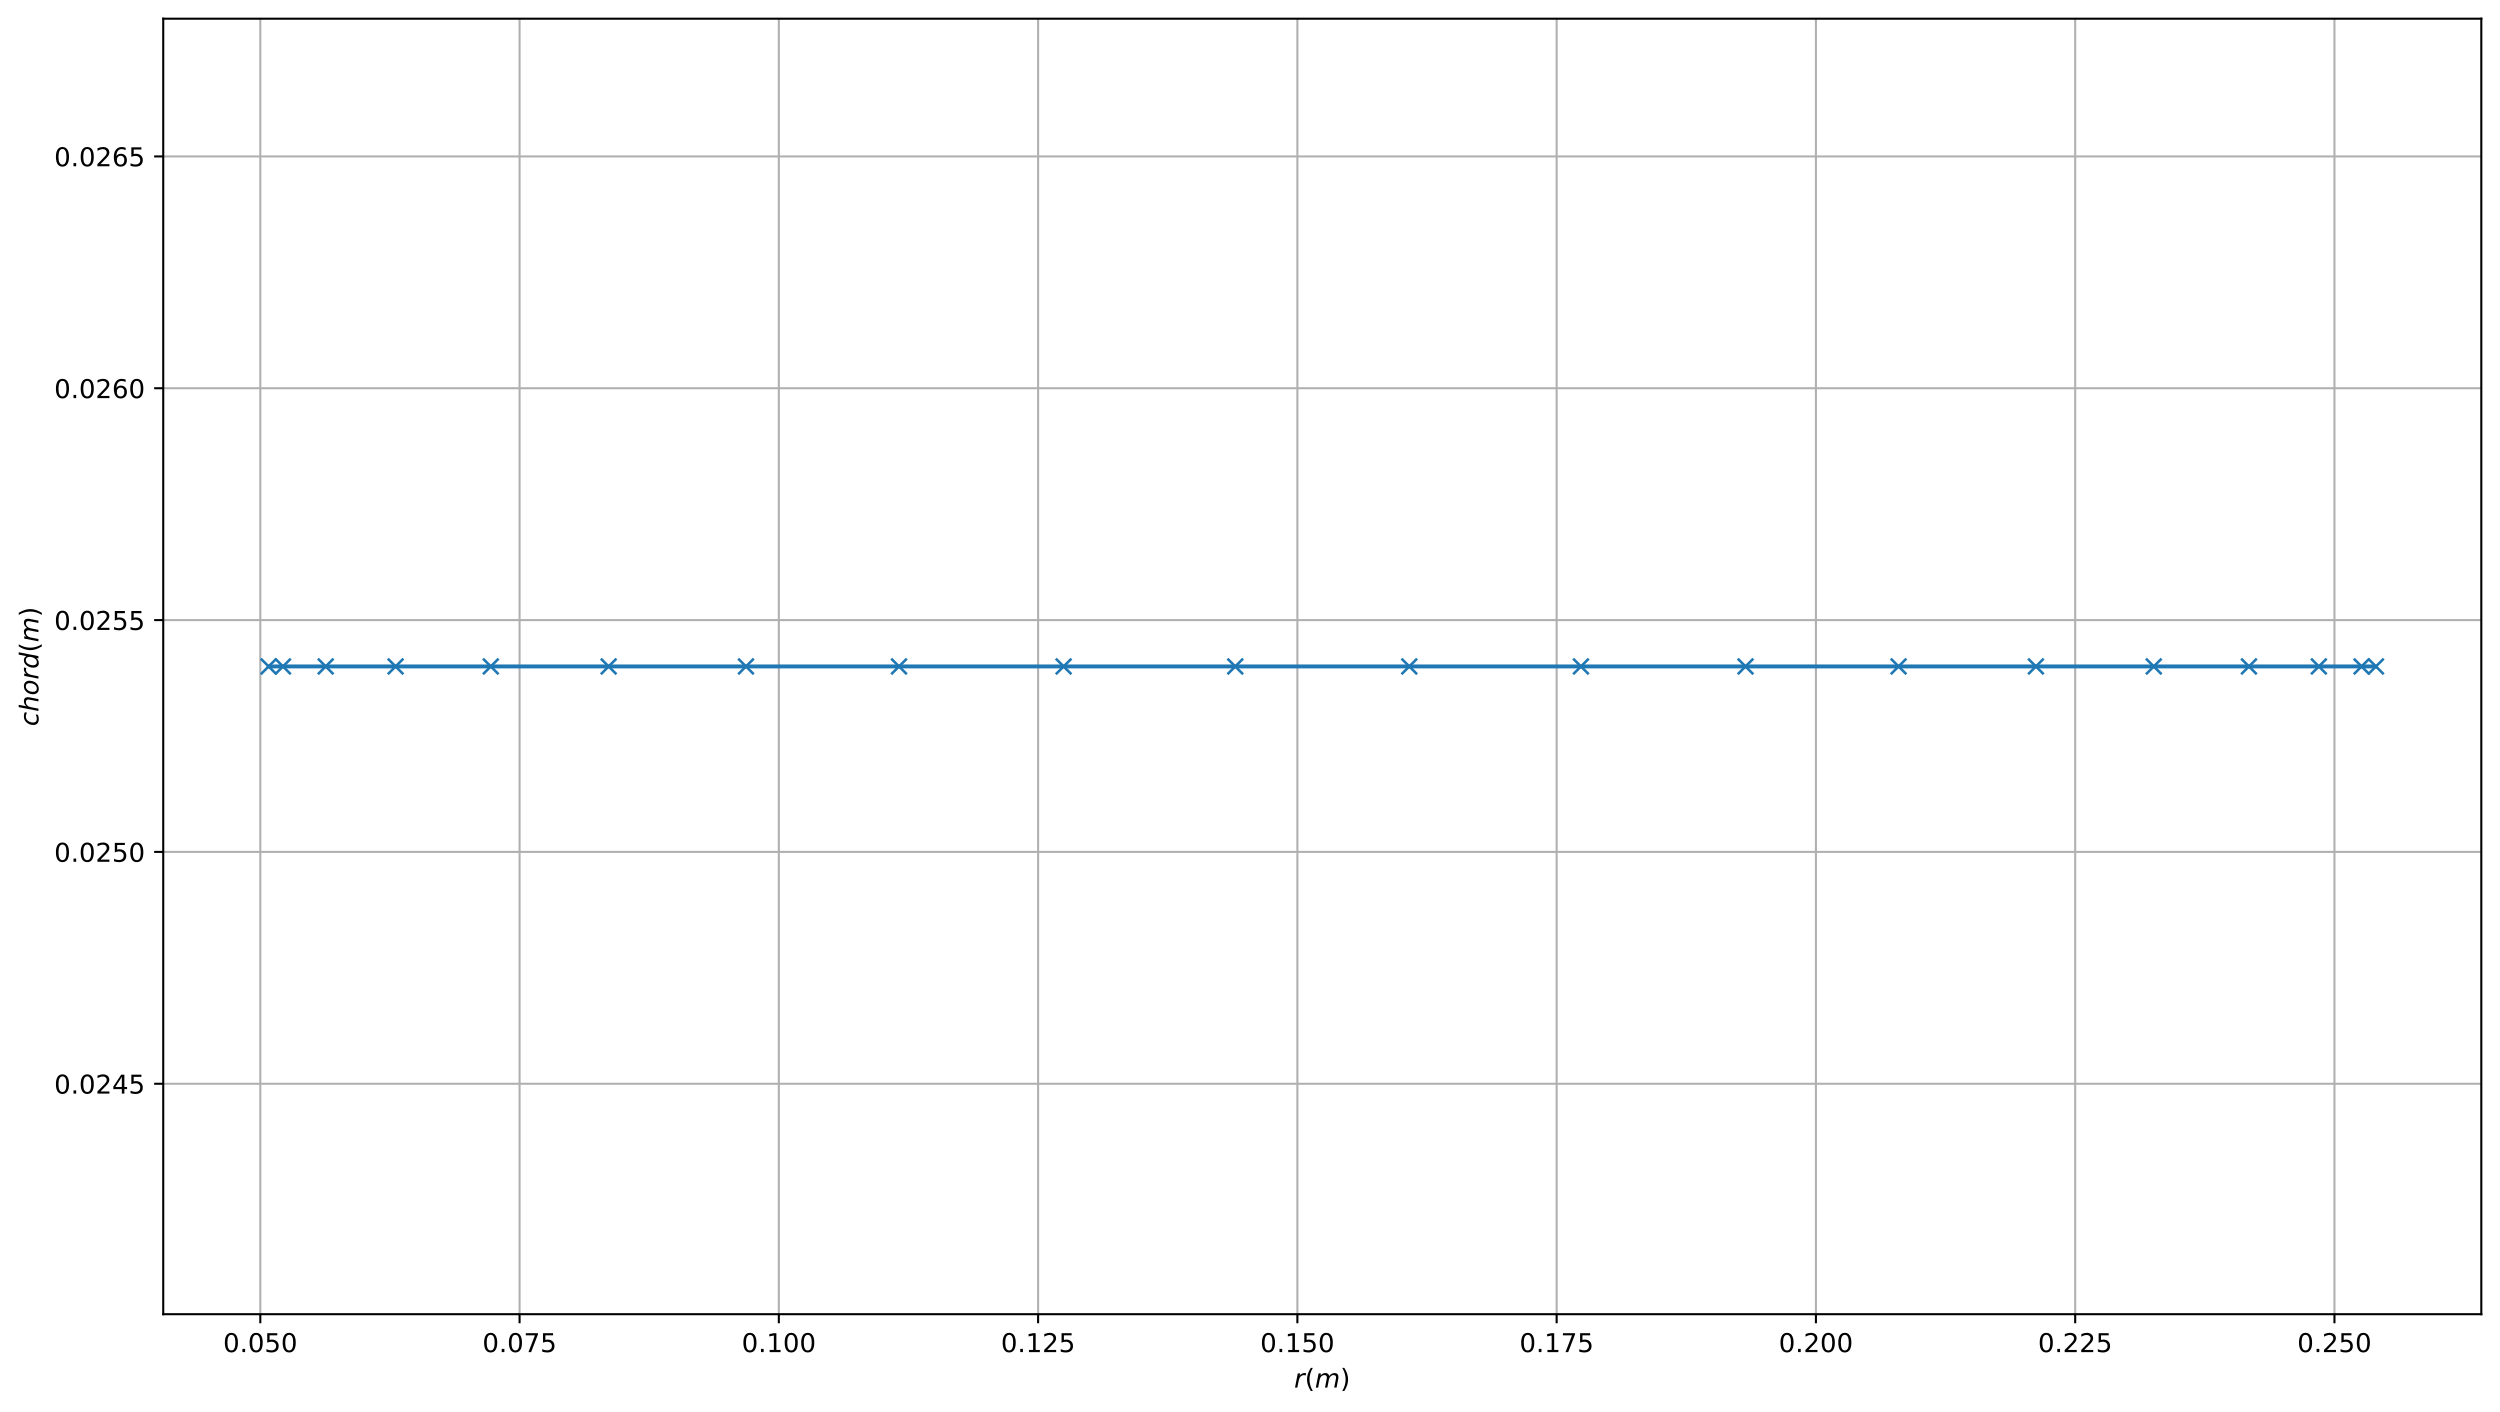
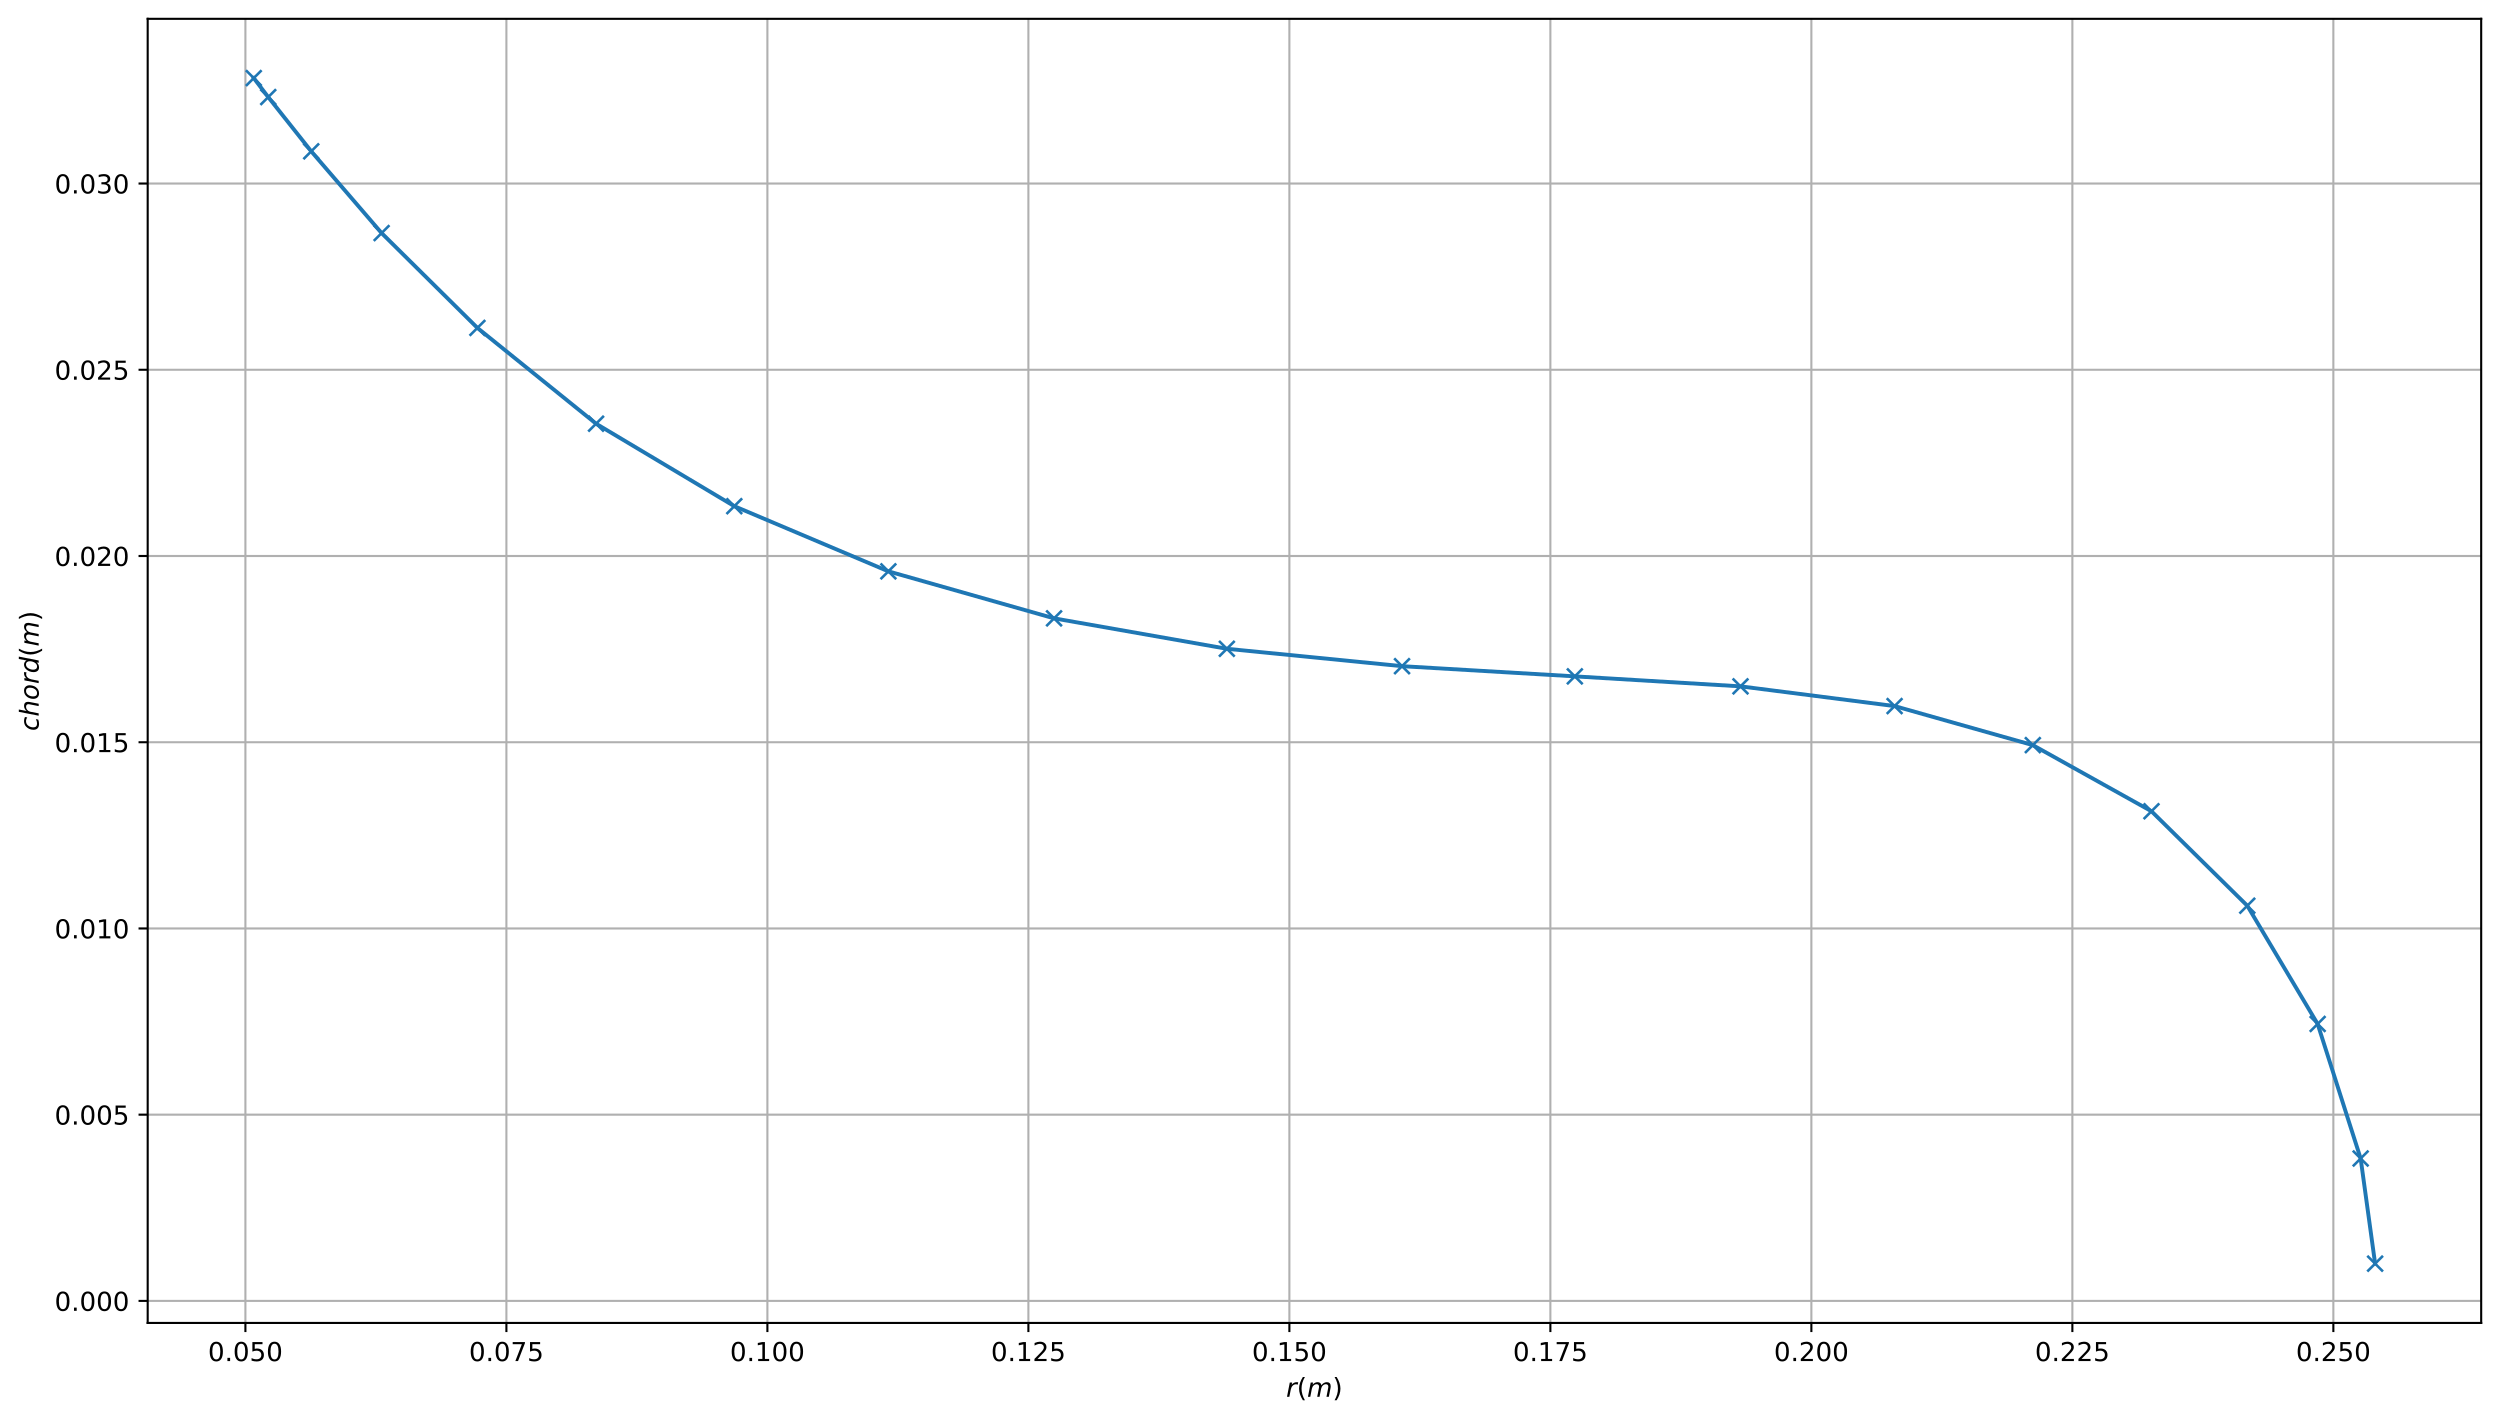
- <svg xmlns="http://www.w3.org/2000/svg" xmlns:xlink="http://www.w3.org/1999/xlink" width="962.869pt" height="543.716pt" viewBox="0 0 962.869 543.716" version="1.1">
+ <svg xmlns="http://www.w3.org/2000/svg" xmlns:xlink="http://www.w3.org/1999/xlink" width="956.506pt" height="543.716pt" viewBox="0 0 956.506 543.716" version="1.1">
  <defs>
    <style type="text/css">*{stroke-linejoin: round; stroke-linecap: butt}</style>
  </defs>
  <g id="figure_1">
    <g id="patch_1">
-       <path d="M 0 543.716  L 962.869 543.716  L 962.869 0  L 0 0  L 0 543.716  z " style="fill: none" />
+       <path d="M 0 543.716  L 956.506 543.716  L 956.506 0  L 0 0  L 0 543.716  z " style="fill: none" />
    </g>
    <g id="axes_1">
      <g id="patch_2">
-         <path d="M 62.869 506.16  L 955.669 506.16  L 955.669 7.2  L 62.869 7.2  L 62.869 506.16  z " style="fill: none" />
+         <path d="M 56.506 506.16  L 949.306 506.16  L 949.306 7.2  L 56.506 7.2  L 56.506 506.16  z " style="fill: none" />
      </g>
      <g id="matplotlib.axis_1">
        <g id="xtick_1">
          <g id="line2d_1">
-             <path d="M 100.255 506.16  L 100.255 7.2  " clip-path="url(#p0b63903e57)" style="fill: none; stroke: #b0b0b0; stroke-width: 0.8; stroke-linecap: square" />
+             <path d="M 93.893 506.16  L 93.893 7.2  " clip-path="url(#p9bdf654ee8)" style="fill: none; stroke: #b0b0b0; stroke-width: 0.8; stroke-linecap: square" />
          </g>
          <g id="line2d_2">
            <defs>
-               <path id="m03db53e9f0" d="M 0 0  L 0 3.5  " style="stroke: #000000; stroke-width: 0.8" />
+               <path id="mad973153fb" d="M 0 0  L 0 3.5  " style="stroke: #000000; stroke-width: 0.8" />
            </defs>
            <g>
-               <use xlink:href="#m03db53e9f0" x="100.255" y="506.16" style="stroke: #000000; stroke-width: 0.8" />
+               <use xlink:href="#mad973153fb" x="93.893" y="506.16" style="stroke: #000000; stroke-width: 0.8" />
            </g>
          </g>
          <g id="text_1">
-             <g transform="translate(85.94109 520.7584) scale(0.1 -0.1)">
+             <g transform="translate(79.57859 520.7584) scale(0.1 -0.1)">
              <defs>
                <path id="DejaVuSans-30" d="M 2034 4250  Q 1547 4250 1301 3770  Q 1056 3291 1056 2328  Q 1056 1369 1301 889  Q 1547 409 2034 409  Q 2525 409 2770 889  Q 3016 1369 3016 2328  Q 3016 3291 2770 3770  Q 2525 4250 2034 4250  z M 2034 4750  Q 2819 4750 3233 4129  Q 3647 3509 3647 2328  Q 3647 1150 3233 529  Q 2819 -91 2034 -91  Q 1250 -91 836 529  Q 422 1150 422 2328  Q 422 3509 836 4129  Q 1250 4750 2034 4750  z " transform="scale(0.015625)" />
                <path id="DejaVuSans-2e" d="M 684 794  L 1344 794  L 1344 0  L 684 0  L 684 794  z " transform="scale(0.015625)" />
                <path id="DejaVuSans-35" d="M 691 4666  L 3169 4666  L 3169 4134  L 1269 4134  L 1269 2991  Q 1406 3038 1543 3061  Q 1681 3084 1819 3084  Q 2600 3084 3056 2656  Q 3513 2228 3513 1497  Q 3513 744 3044 326  Q 2575 -91 1722 -91  Q 1428 -91 1123 -41  Q 819 9 494 109  L 494 744  Q 775 591 1075 516  Q 1375 441 1709 441  Q 2250 441 2565 725  Q 2881 1009 2881 1497  Q 2881 1984 2565 2268  Q 2250 2553 1709 2553  Q 1456 2553 1204 2497  Q 953 2441 691 2322  L 691 4666  z " transform="scale(0.015625)" />
              </defs>
              <use xlink:href="#DejaVuSans-30" />
              <use xlink:href="#DejaVuSans-2e" transform="translate(63.62305 0)" />
              <use xlink:href="#DejaVuSans-30" transform="translate(95.41016 0)" />
              <use xlink:href="#DejaVuSans-35" transform="translate(159.0332 0)" />
              <use xlink:href="#DejaVuSans-30" transform="translate(222.6562 0)" />
            </g>
          </g>
        </g>
        <g id="xtick_2">
          <g id="line2d_3">
-             <path d="M 200.112 506.16  L 200.112 7.2  " clip-path="url(#p0b63903e57)" style="fill: none; stroke: #b0b0b0; stroke-width: 0.8; stroke-linecap: square" />
+             <path d="M 193.749 506.16  L 193.749 7.2  " clip-path="url(#p9bdf654ee8)" style="fill: none; stroke: #b0b0b0; stroke-width: 0.8; stroke-linecap: square" />
          </g>
          <g id="line2d_4">
            <g>
-               <use xlink:href="#m03db53e9f0" x="200.112" y="506.16" style="stroke: #000000; stroke-width: 0.8" />
+               <use xlink:href="#mad973153fb" x="193.749" y="506.16" style="stroke: #000000; stroke-width: 0.8" />
            </g>
          </g>
          <g id="text_2">
-             <g transform="translate(185.7979 520.7584) scale(0.1 -0.1)">
+             <g transform="translate(179.4354 520.7584) scale(0.1 -0.1)">
              <defs>
                <path id="DejaVuSans-37" d="M 525 4666  L 3525 4666  L 3525 4397  L 1831 0  L 1172 0  L 2766 4134  L 525 4134  L 525 4666  z " transform="scale(0.015625)" />
              </defs>
              <use xlink:href="#DejaVuSans-30" />
              <use xlink:href="#DejaVuSans-2e" transform="translate(63.62305 0)" />
              <use xlink:href="#DejaVuSans-30" transform="translate(95.41016 0)" />
              <use xlink:href="#DejaVuSans-37" transform="translate(159.0332 0)" />
              <use xlink:href="#DejaVuSans-35" transform="translate(222.6562 0)" />
            </g>
          </g>
        </g>
        <g id="xtick_3">
          <g id="line2d_5">
-             <path d="M 299.969 506.16  L 299.969 7.2  " clip-path="url(#p0b63903e57)" style="fill: none; stroke: #b0b0b0; stroke-width: 0.8; stroke-linecap: square" />
+             <path d="M 293.606 506.16  L 293.606 7.2  " clip-path="url(#p9bdf654ee8)" style="fill: none; stroke: #b0b0b0; stroke-width: 0.8; stroke-linecap: square" />
          </g>
          <g id="line2d_6">
            <g>
-               <use xlink:href="#m03db53e9f0" x="299.969" y="506.16" style="stroke: #000000; stroke-width: 0.8" />
+               <use xlink:href="#mad973153fb" x="293.606" y="506.16" style="stroke: #000000; stroke-width: 0.8" />
            </g>
          </g>
          <g id="text_3">
-             <g transform="translate(285.6548 520.7584) scale(0.1 -0.1)">
+             <g transform="translate(279.2923 520.7584) scale(0.1 -0.1)">
              <defs>
                <path id="DejaVuSans-31" d="M 794 531  L 1825 531  L 1825 4091  L 703 3866  L 703 4441  L 1819 4666  L 2450 4666  L 2450 531  L 3481 531  L 3481 0  L 794 0  L 794 531  z " transform="scale(0.015625)" />
              </defs>
              <use xlink:href="#DejaVuSans-30" />
              <use xlink:href="#DejaVuSans-2e" transform="translate(63.62305 0)" />
              <use xlink:href="#DejaVuSans-31" transform="translate(95.41016 0)" />
              <use xlink:href="#DejaVuSans-30" transform="translate(159.0332 0)" />
              <use xlink:href="#DejaVuSans-30" transform="translate(222.6562 0)" />
            </g>
          </g>
        </g>
        <g id="xtick_4">
          <g id="line2d_7">
-             <path d="M 399.826 506.16  L 399.826 7.2  " clip-path="url(#p0b63903e57)" style="fill: none; stroke: #b0b0b0; stroke-width: 0.8; stroke-linecap: square" />
+             <path d="M 393.463 506.16  L 393.463 7.2  " clip-path="url(#p9bdf654ee8)" style="fill: none; stroke: #b0b0b0; stroke-width: 0.8; stroke-linecap: square" />
          </g>
          <g id="line2d_8">
            <g>
-               <use xlink:href="#m03db53e9f0" x="399.826" y="506.16" style="stroke: #000000; stroke-width: 0.8" />
+               <use xlink:href="#mad973153fb" x="393.463" y="506.16" style="stroke: #000000; stroke-width: 0.8" />
            </g>
          </g>
          <g id="text_4">
-             <g transform="translate(385.5116 520.7584) scale(0.1 -0.1)">
+             <g transform="translate(379.1491 520.7584) scale(0.1 -0.1)">
              <defs>
                <path id="DejaVuSans-32" d="M 1228 531  L 3431 531  L 3431 0  L 469 0  L 469 531  Q 828 903 1448 1529  Q 2069 2156 2228 2338  Q 2531 2678 2651 2914  Q 2772 3150 2772 3378  Q 2772 3750 2511 3984  Q 2250 4219 1831 4219  Q 1534 4219 1204 4116  Q 875 4013 500 3803  L 500 4441  Q 881 4594 1212 4672  Q 1544 4750 1819 4750  Q 2544 4750 2975 4387  Q 3406 4025 3406 3419  Q 3406 3131 3298 2873  Q 3191 2616 2906 2266  Q 2828 2175 2409 1742  Q 1991 1309 1228 531  z " transform="scale(0.015625)" />
              </defs>
              <use xlink:href="#DejaVuSans-30" />
              <use xlink:href="#DejaVuSans-2e" transform="translate(63.62305 0)" />
              <use xlink:href="#DejaVuSans-31" transform="translate(95.41016 0)" />
              <use xlink:href="#DejaVuSans-32" transform="translate(159.0332 0)" />
              <use xlink:href="#DejaVuSans-35" transform="translate(222.6562 0)" />
            </g>
          </g>
        </g>
        <g id="xtick_5">
          <g id="line2d_9">
-             <path d="M 499.682 506.16  L 499.682 7.2  " clip-path="url(#p0b63903e57)" style="fill: none; stroke: #b0b0b0; stroke-width: 0.8; stroke-linecap: square" />
+             <path d="M 493.32 506.16  L 493.32 7.2  " clip-path="url(#p9bdf654ee8)" style="fill: none; stroke: #b0b0b0; stroke-width: 0.8; stroke-linecap: square" />
          </g>
          <g id="line2d_10">
            <g>
-               <use xlink:href="#m03db53e9f0" x="499.682" y="506.16" style="stroke: #000000; stroke-width: 0.8" />
+               <use xlink:href="#mad973153fb" x="493.32" y="506.16" style="stroke: #000000; stroke-width: 0.8" />
            </g>
          </g>
          <g id="text_5">
-             <g transform="translate(485.3684 520.7584) scale(0.1 -0.1)">
+             <g transform="translate(479.0059 520.7584) scale(0.1 -0.1)">
              <use xlink:href="#DejaVuSans-30" />
              <use xlink:href="#DejaVuSans-2e" transform="translate(63.62305 0)" />
              <use xlink:href="#DejaVuSans-31" transform="translate(95.41016 0)" />
              <use xlink:href="#DejaVuSans-35" transform="translate(159.0332 0)" />
              <use xlink:href="#DejaVuSans-30" transform="translate(222.6562 0)" />
            </g>
          </g>
        </g>
        <g id="xtick_6">
          <g id="line2d_11">
-             <path d="M 599.539 506.16  L 599.539 7.2  " clip-path="url(#p0b63903e57)" style="fill: none; stroke: #b0b0b0; stroke-width: 0.8; stroke-linecap: square" />
+             <path d="M 593.177 506.16  L 593.177 7.2  " clip-path="url(#p9bdf654ee8)" style="fill: none; stroke: #b0b0b0; stroke-width: 0.8; stroke-linecap: square" />
          </g>
          <g id="line2d_12">
            <g>
-               <use xlink:href="#m03db53e9f0" x="599.539" y="506.16" style="stroke: #000000; stroke-width: 0.8" />
+               <use xlink:href="#mad973153fb" x="593.177" y="506.16" style="stroke: #000000; stroke-width: 0.8" />
            </g>
          </g>
          <g id="text_6">
-             <g transform="translate(585.2253 520.7584) scale(0.1 -0.1)">
+             <g transform="translate(578.8628 520.7584) scale(0.1 -0.1)">
              <use xlink:href="#DejaVuSans-30" />
              <use xlink:href="#DejaVuSans-2e" transform="translate(63.62305 0)" />
              <use xlink:href="#DejaVuSans-31" transform="translate(95.41016 0)" />
              <use xlink:href="#DejaVuSans-37" transform="translate(159.0332 0)" />
              <use xlink:href="#DejaVuSans-35" transform="translate(222.6562 0)" />
            </g>
          </g>
        </g>
        <g id="xtick_7">
          <g id="line2d_13">
-             <path d="M 699.396 506.16  L 699.396 7.2  " clip-path="url(#p0b63903e57)" style="fill: none; stroke: #b0b0b0; stroke-width: 0.8; stroke-linecap: square" />
+             <path d="M 693.034 506.16  L 693.034 7.2  " clip-path="url(#p9bdf654ee8)" style="fill: none; stroke: #b0b0b0; stroke-width: 0.8; stroke-linecap: square" />
          </g>
          <g id="line2d_14">
            <g>
-               <use xlink:href="#m03db53e9f0" x="699.396" y="506.16" style="stroke: #000000; stroke-width: 0.8" />
+               <use xlink:href="#mad973153fb" x="693.034" y="506.16" style="stroke: #000000; stroke-width: 0.8" />
            </g>
          </g>
          <g id="text_7">
-             <g transform="translate(685.0821 520.7584) scale(0.1 -0.1)">
+             <g transform="translate(678.7196 520.7584) scale(0.1 -0.1)">
              <use xlink:href="#DejaVuSans-30" />
              <use xlink:href="#DejaVuSans-2e" transform="translate(63.62305 0)" />
              <use xlink:href="#DejaVuSans-32" transform="translate(95.41016 0)" />
              <use xlink:href="#DejaVuSans-30" transform="translate(159.0332 0)" />
              <use xlink:href="#DejaVuSans-30" transform="translate(222.6562 0)" />
            </g>
          </g>
        </g>
        <g id="xtick_8">
          <g id="line2d_15">
-             <path d="M 799.253 506.16  L 799.253 7.2  " clip-path="url(#p0b63903e57)" style="fill: none; stroke: #b0b0b0; stroke-width: 0.8; stroke-linecap: square" />
+             <path d="M 792.891 506.16  L 792.891 7.2  " clip-path="url(#p9bdf654ee8)" style="fill: none; stroke: #b0b0b0; stroke-width: 0.8; stroke-linecap: square" />
          </g>
          <g id="line2d_16">
            <g>
-               <use xlink:href="#m03db53e9f0" x="799.253" y="506.16" style="stroke: #000000; stroke-width: 0.8" />
+               <use xlink:href="#mad973153fb" x="792.891" y="506.16" style="stroke: #000000; stroke-width: 0.8" />
            </g>
          </g>
          <g id="text_8">
-             <g transform="translate(784.9389 520.7584) scale(0.1 -0.1)">
+             <g transform="translate(778.5764 520.7584) scale(0.1 -0.1)">
              <use xlink:href="#DejaVuSans-30" />
              <use xlink:href="#DejaVuSans-2e" transform="translate(63.62305 0)" />
              <use xlink:href="#DejaVuSans-32" transform="translate(95.41016 0)" />
              <use xlink:href="#DejaVuSans-32" transform="translate(159.0332 0)" />
              <use xlink:href="#DejaVuSans-35" transform="translate(222.6562 0)" />
            </g>
          </g>
        </g>
        <g id="xtick_9">
          <g id="line2d_17">
-             <path d="M 899.11 506.16  L 899.11 7.2  " clip-path="url(#p0b63903e57)" style="fill: none; stroke: #b0b0b0; stroke-width: 0.8; stroke-linecap: square" />
+             <path d="M 892.747 506.16  L 892.747 7.2  " clip-path="url(#p9bdf654ee8)" style="fill: none; stroke: #b0b0b0; stroke-width: 0.8; stroke-linecap: square" />
          </g>
          <g id="line2d_18">
            <g>
-               <use xlink:href="#m03db53e9f0" x="899.11" y="506.16" style="stroke: #000000; stroke-width: 0.8" />
+               <use xlink:href="#mad973153fb" x="892.747" y="506.16" style="stroke: #000000; stroke-width: 0.8" />
            </g>
          </g>
          <g id="text_9">
-             <g transform="translate(884.7958 520.7584) scale(0.1 -0.1)">
+             <g transform="translate(878.4333 520.7584) scale(0.1 -0.1)">
              <use xlink:href="#DejaVuSans-30" />
              <use xlink:href="#DejaVuSans-2e" transform="translate(63.62305 0)" />
              <use xlink:href="#DejaVuSans-32" transform="translate(95.41016 0)" />
              <use xlink:href="#DejaVuSans-35" transform="translate(159.0332 0)" />
              <use xlink:href="#DejaVuSans-30" transform="translate(222.6562 0)" />
            </g>
          </g>
        </g>
        <g id="text_10">
-           <g transform="translate(498.4187 534.4366) scale(0.1 -0.1)">
+           <g transform="translate(492.0562 534.4366) scale(0.1 -0.1)">
            <defs>
              <path id="DejaVuSans-Oblique-72" d="M 2853 2969  Q 2766 3016 2653 3041  Q 2541 3066 2413 3066  Q 1953 3066 1609 2717  Q 1266 2369 1153 1784  L 800 0  L 225 0  L 909 3500  L 1484 3500  L 1375 2956  Q 1603 3259 1920 3421  Q 2238 3584 2597 3584  Q 2691 3584 2781 3573  Q 2872 3563 2963 3538  L 2853 2969  z " transform="scale(0.015625)" />
              <path id="DejaVuSans-28" d="M 1984 4856  Q 1566 4138 1362 3434  Q 1159 2731 1159 2009  Q 1159 1288 1364 580  Q 1569 -128 1984 -844  L 1484 -844  Q 1016 -109 783 600  Q 550 1309 550 2009  Q 550 2706 781 3412  Q 1013 4119 1484 4856  L 1984 4856  z " transform="scale(0.015625)" />
              <path id="DejaVuSans-Oblique-6d" d="M 5747 2113  L 5338 0  L 4763 0  L 5166 2094  Q 5191 2228 5203 2325  Q 5216 2422 5216 2491  Q 5216 2772 5059 2928  Q 4903 3084 4622 3084  Q 4203 3084 3875 2770  Q 3547 2456 3450 1953  L 3066 0  L 2491 0  L 2900 2094  Q 2925 2209 2937 2307  Q 2950 2406 2950 2484  Q 2950 2769 2794 2926  Q 2638 3084 2363 3084  Q 1938 3084 1609 2770  Q 1281 2456 1184 1953  L 800 0  L 225 0  L 909 3500  L 1484 3500  L 1375 2956  Q 1609 3263 1923 3423  Q 2238 3584 2597 3584  Q 2978 3584 3223 3384  Q 3469 3184 3519 2828  Q 3781 3197 4126 3390  Q 4472 3584 4856 3584  Q 5306 3584 5551 3325  Q 5797 3066 5797 2591  Q 5797 2488 5784 2364  Q 5772 2241 5747 2113  z " transform="scale(0.015625)" />
              <path id="DejaVuSans-29" d="M 513 4856  L 1013 4856  Q 1481 4119 1714 3412  Q 1947 2706 1947 2009  Q 1947 1309 1714 600  Q 1481 -109 1013 -844  L 513 -844  Q 928 -128 1133 580  Q 1338 1288 1338 2009  Q 1338 2731 1133 3434  Q 928 4138 513 4856  z " transform="scale(0.015625)" />
            </defs>
            <use xlink:href="#DejaVuSans-Oblique-72" transform="translate(0 0.125)" />
            <use xlink:href="#DejaVuSans-28" transform="translate(41.11328 0.125)" />
            <use xlink:href="#DejaVuSans-Oblique-6d" transform="translate(80.12695 0.125)" />
            <use xlink:href="#DejaVuSans-29" transform="translate(177.5391 0.125)" />
          </g>
        </g>
      </g>
      <g id="matplotlib.axis_2">
        <g id="ytick_1">
          <g id="line2d_19">
-             <path d="M 62.869 417.404  L 955.669 417.404  " clip-path="url(#p0b63903e57)" style="fill: none; stroke: #b0b0b0; stroke-width: 0.8; stroke-linecap: square" />
+             <path d="M 56.506 497.73  L 949.306 497.73  " clip-path="url(#p9bdf654ee8)" style="fill: none; stroke: #b0b0b0; stroke-width: 0.8; stroke-linecap: square" />
          </g>
          <g id="line2d_20">
            <defs>
-               <path id="m3ae4eca061" d="M 0 0  L -3.5 0  " style="stroke: #000000; stroke-width: 0.8" />
+               <path id="m5fc1cdf8c5" d="M 0 0  L -3.5 0  " style="stroke: #000000; stroke-width: 0.8" />
            </defs>
            <g>
-               <use xlink:href="#m3ae4eca061" x="62.869" y="417.404" style="stroke: #000000; stroke-width: 0.8" />
+               <use xlink:href="#m5fc1cdf8c5" x="56.506" y="497.73" style="stroke: #000000; stroke-width: 0.8" />
            </g>
          </g>
          <g id="text_11">
-             <g transform="translate(20.87813 421.2036) scale(0.1 -0.1)">
-               <defs>
-                 <path id="DejaVuSans-34" d="M 2419 4116  L 825 1625  L 2419 1625  L 2419 4116  z M 2253 4666  L 3047 4666  L 3047 1625  L 3713 1625  L 3713 1100  L 3047 1100  L 3047 0  L 2419 0  L 2419 1100  L 313 1100  L 313 1709  L 2253 4666  z " transform="scale(0.015625)" />
-               </defs>
-               <use xlink:href="#DejaVuSans-30" />
-               <use xlink:href="#DejaVuSans-2e" transform="translate(63.62305 0)" />
-               <use xlink:href="#DejaVuSans-30" transform="translate(95.41016 0)" />
-               <use xlink:href="#DejaVuSans-32" transform="translate(159.0332 0)" />
-               <use xlink:href="#DejaVuSans-34" transform="translate(222.6562 0)" />
-               <use xlink:href="#DejaVuSans-35" transform="translate(286.2793 0)" />
+             <g transform="translate(20.87813 501.5294) scale(0.1 -0.1)">
+               <use xlink:href="#DejaVuSans-30" />
+               <use xlink:href="#DejaVuSans-2e" transform="translate(63.62305 0)" />
+               <use xlink:href="#DejaVuSans-30" transform="translate(95.41016 0)" />
+               <use xlink:href="#DejaVuSans-30" transform="translate(159.0332 0)" />
+               <use xlink:href="#DejaVuSans-30" transform="translate(222.6562 0)" />
            </g>
          </g>
        </g>
        <g id="ytick_2">
          <g id="line2d_21">
-             <path d="M 62.869 328.113  L 955.669 328.113  " clip-path="url(#p0b63903e57)" style="fill: none; stroke: #b0b0b0; stroke-width: 0.8; stroke-linecap: square" />
+             <path d="M 56.506 426.479  L 949.306 426.479  " clip-path="url(#p9bdf654ee8)" style="fill: none; stroke: #b0b0b0; stroke-width: 0.8; stroke-linecap: square" />
          </g>
          <g id="line2d_22">
            <g>
-               <use xlink:href="#m3ae4eca061" x="62.869" y="328.113" style="stroke: #000000; stroke-width: 0.8" />
+               <use xlink:href="#m5fc1cdf8c5" x="56.506" y="426.479" style="stroke: #000000; stroke-width: 0.8" />
            </g>
          </g>
          <g id="text_12">
-             <g transform="translate(20.87813 331.9123) scale(0.1 -0.1)">
-               <use xlink:href="#DejaVuSans-30" />
-               <use xlink:href="#DejaVuSans-2e" transform="translate(63.62305 0)" />
-               <use xlink:href="#DejaVuSans-30" transform="translate(95.41016 0)" />
-               <use xlink:href="#DejaVuSans-32" transform="translate(159.0332 0)" />
-               <use xlink:href="#DejaVuSans-35" transform="translate(222.6562 0)" />
-               <use xlink:href="#DejaVuSans-30" transform="translate(286.2793 0)" />
+             <g transform="translate(20.87813 430.2784) scale(0.1 -0.1)">
+               <use xlink:href="#DejaVuSans-30" />
+               <use xlink:href="#DejaVuSans-2e" transform="translate(63.62305 0)" />
+               <use xlink:href="#DejaVuSans-30" transform="translate(95.41016 0)" />
+               <use xlink:href="#DejaVuSans-30" transform="translate(159.0332 0)" />
+               <use xlink:href="#DejaVuSans-35" transform="translate(222.6562 0)" />
            </g>
          </g>
        </g>
        <g id="ytick_3">
          <g id="line2d_23">
-             <path d="M 62.869 238.822  L 955.669 238.822  " clip-path="url(#p0b63903e57)" style="fill: none; stroke: #b0b0b0; stroke-width: 0.8; stroke-linecap: square" />
+             <path d="M 56.506 355.228  L 949.306 355.228  " clip-path="url(#p9bdf654ee8)" style="fill: none; stroke: #b0b0b0; stroke-width: 0.8; stroke-linecap: square" />
          </g>
          <g id="line2d_24">
            <g>
-               <use xlink:href="#m3ae4eca061" x="62.869" y="238.822" style="stroke: #000000; stroke-width: 0.8" />
+               <use xlink:href="#m5fc1cdf8c5" x="56.506" y="355.228" style="stroke: #000000; stroke-width: 0.8" />
            </g>
          </g>
          <g id="text_13">
-             <g transform="translate(20.87813 242.621) scale(0.1 -0.1)">
-               <use xlink:href="#DejaVuSans-30" />
-               <use xlink:href="#DejaVuSans-2e" transform="translate(63.62305 0)" />
-               <use xlink:href="#DejaVuSans-30" transform="translate(95.41016 0)" />
-               <use xlink:href="#DejaVuSans-32" transform="translate(159.0332 0)" />
-               <use xlink:href="#DejaVuSans-35" transform="translate(222.6562 0)" />
-               <use xlink:href="#DejaVuSans-35" transform="translate(286.2793 0)" />
+             <g transform="translate(20.87813 359.0273) scale(0.1 -0.1)">
+               <use xlink:href="#DejaVuSans-30" />
+               <use xlink:href="#DejaVuSans-2e" transform="translate(63.62305 0)" />
+               <use xlink:href="#DejaVuSans-30" transform="translate(95.41016 0)" />
+               <use xlink:href="#DejaVuSans-31" transform="translate(159.0332 0)" />
+               <use xlink:href="#DejaVuSans-30" transform="translate(222.6562 0)" />
            </g>
          </g>
        </g>
        <g id="ytick_4">
          <g id="line2d_25">
-             <path d="M 62.869 149.53  L 955.669 149.53  " clip-path="url(#p0b63903e57)" style="fill: none; stroke: #b0b0b0; stroke-width: 0.8; stroke-linecap: square" />
+             <path d="M 56.506 283.977  L 949.306 283.977  " clip-path="url(#p9bdf654ee8)" style="fill: none; stroke: #b0b0b0; stroke-width: 0.8; stroke-linecap: square" />
          </g>
          <g id="line2d_26">
            <g>
-               <use xlink:href="#m3ae4eca061" x="62.869" y="149.53" style="stroke: #000000; stroke-width: 0.8" />
+               <use xlink:href="#m5fc1cdf8c5" x="56.506" y="283.977" style="stroke: #000000; stroke-width: 0.8" />
            </g>
          </g>
          <g id="text_14">
-             <g transform="translate(20.87813 153.3296) scale(0.1 -0.1)">
-               <defs>
-                 <path id="DejaVuSans-36" d="M 2113 2584  Q 1688 2584 1439 2293  Q 1191 2003 1191 1497  Q 1191 994 1439 701  Q 1688 409 2113 409  Q 2538 409 2786 701  Q 3034 994 3034 1497  Q 3034 2003 2786 2293  Q 2538 2584 2113 2584  z M 3366 4563  L 3366 3988  Q 3128 4100 2886 4159  Q 2644 4219 2406 4219  Q 1781 4219 1451 3797  Q 1122 3375 1075 2522  Q 1259 2794 1537 2939  Q 1816 3084 2150 3084  Q 2853 3084 3261 2657  Q 3669 2231 3669 1497  Q 3669 778 3244 343  Q 2819 -91 2113 -91  Q 1303 -91 875 529  Q 447 1150 447 2328  Q 447 3434 972 4092  Q 1497 4750 2381 4750  Q 2619 4750 2861 4703  Q 3103 4656 3366 4563  z " transform="scale(0.015625)" />
-               </defs>
-               <use xlink:href="#DejaVuSans-30" />
-               <use xlink:href="#DejaVuSans-2e" transform="translate(63.62305 0)" />
-               <use xlink:href="#DejaVuSans-30" transform="translate(95.41016 0)" />
-               <use xlink:href="#DejaVuSans-32" transform="translate(159.0332 0)" />
-               <use xlink:href="#DejaVuSans-36" transform="translate(222.6562 0)" />
-               <use xlink:href="#DejaVuSans-30" transform="translate(286.2793 0)" />
+             <g transform="translate(20.87813 287.7763) scale(0.1 -0.1)">
+               <use xlink:href="#DejaVuSans-30" />
+               <use xlink:href="#DejaVuSans-2e" transform="translate(63.62305 0)" />
+               <use xlink:href="#DejaVuSans-30" transform="translate(95.41016 0)" />
+               <use xlink:href="#DejaVuSans-31" transform="translate(159.0332 0)" />
+               <use xlink:href="#DejaVuSans-35" transform="translate(222.6562 0)" />
            </g>
          </g>
        </g>
        <g id="ytick_5">
          <g id="line2d_27">
-             <path d="M 62.869 60.239  L 955.669 60.239  " clip-path="url(#p0b63903e57)" style="fill: none; stroke: #b0b0b0; stroke-width: 0.8; stroke-linecap: square" />
+             <path d="M 56.506 212.726  L 949.306 212.726  " clip-path="url(#p9bdf654ee8)" style="fill: none; stroke: #b0b0b0; stroke-width: 0.8; stroke-linecap: square" />
          </g>
          <g id="line2d_28">
            <g>
-               <use xlink:href="#m3ae4eca061" x="62.869" y="60.239" style="stroke: #000000; stroke-width: 0.8" />
+               <use xlink:href="#m5fc1cdf8c5" x="56.506" y="212.726" style="stroke: #000000; stroke-width: 0.8" />
            </g>
          </g>
          <g id="text_15">
-             <g transform="translate(20.87813 64.03827) scale(0.1 -0.1)">
+             <g transform="translate(20.87813 216.5252) scale(0.1 -0.1)">
              <use xlink:href="#DejaVuSans-30" />
              <use xlink:href="#DejaVuSans-2e" transform="translate(63.62305 0)" />
              <use xlink:href="#DejaVuSans-30" transform="translate(95.41016 0)" />
              <use xlink:href="#DejaVuSans-32" transform="translate(159.0332 0)" />
-               <use xlink:href="#DejaVuSans-36" transform="translate(222.6562 0)" />
-               <use xlink:href="#DejaVuSans-35" transform="translate(286.2793 0)" />
-             </g>
-           </g>
-         </g>
-         <g id="text_16">
+               <use xlink:href="#DejaVuSans-30" transform="translate(222.6562 0)" />
+             </g>
+           </g>
+         </g>
+         <g id="ytick_6">
+           <g id="line2d_29">
+             <path d="M 56.506 141.475  L 949.306 141.475  " clip-path="url(#p9bdf654ee8)" style="fill: none; stroke: #b0b0b0; stroke-width: 0.8; stroke-linecap: square" />
+           </g>
+           <g id="line2d_30">
+             <g>
+               <use xlink:href="#m5fc1cdf8c5" x="56.506" y="141.475" style="stroke: #000000; stroke-width: 0.8" />
+             </g>
+           </g>
+           <g id="text_16">
+             <g transform="translate(20.87813 145.2742) scale(0.1 -0.1)">
+               <use xlink:href="#DejaVuSans-30" />
+               <use xlink:href="#DejaVuSans-2e" transform="translate(63.62305 0)" />
+               <use xlink:href="#DejaVuSans-30" transform="translate(95.41016 0)" />
+               <use xlink:href="#DejaVuSans-32" transform="translate(159.0332 0)" />
+               <use xlink:href="#DejaVuSans-35" transform="translate(222.6562 0)" />
+             </g>
+           </g>
+         </g>
+         <g id="ytick_7">
+           <g id="line2d_31">
+             <path d="M 56.506 70.224  L 949.306 70.224  " clip-path="url(#p9bdf654ee8)" style="fill: none; stroke: #b0b0b0; stroke-width: 0.8; stroke-linecap: square" />
+           </g>
+           <g id="line2d_32">
+             <g>
+               <use xlink:href="#m5fc1cdf8c5" x="56.506" y="70.224" style="stroke: #000000; stroke-width: 0.8" />
+             </g>
+           </g>
+           <g id="text_17">
+             <g transform="translate(20.87813 74.02311) scale(0.1 -0.1)">
+               <defs>
+                 <path id="DejaVuSans-33" d="M 2597 2516  Q 3050 2419 3304 2112  Q 3559 1806 3559 1356  Q 3559 666 3084 287  Q 2609 -91 1734 -91  Q 1441 -91 1130 -33  Q 819 25 488 141  L 488 750  Q 750 597 1062 519  Q 1375 441 1716 441  Q 2309 441 2620 675  Q 2931 909 2931 1356  Q 2931 1769 2642 2001  Q 2353 2234 1838 2234  L 1294 2234  L 1294 2753  L 1863 2753  Q 2328 2753 2575 2939  Q 2822 3125 2822 3475  Q 2822 3834 2567 4026  Q 2313 4219 1838 4219  Q 1578 4219 1281 4162  Q 984 4106 628 3988  L 628 4550  Q 988 4650 1302 4700  Q 1616 4750 1894 4750  Q 2613 4750 3031 4423  Q 3450 4097 3450 3541  Q 3450 3153 3228 2886  Q 3006 2619 2597 2516  z " transform="scale(0.015625)" />
+               </defs>
+               <use xlink:href="#DejaVuSans-30" />
+               <use xlink:href="#DejaVuSans-2e" transform="translate(63.62305 0)" />
+               <use xlink:href="#DejaVuSans-30" transform="translate(95.41016 0)" />
+               <use xlink:href="#DejaVuSans-33" transform="translate(159.0332 0)" />
+               <use xlink:href="#DejaVuSans-30" transform="translate(222.6562 0)" />
+             </g>
+           </g>
+         </g>
+         <g id="text_18">
          <g transform="translate(14.79844 279.68) rotate(-90) scale(0.1 -0.1)">
            <defs>
              <path id="DejaVuSans-Oblique-63" d="M 3431 3366  L 3316 2797  Q 3109 2947 2876 3022  Q 2644 3097 2394 3097  Q 2119 3097 1870 3000  Q 1622 2903 1453 2725  Q 1184 2453 1037 2087  Q 891 1722 891 1331  Q 891 859 1127 628  Q 1363 397 1844 397  Q 2081 397 2348 469  Q 2616 541 2906 684  L 2797 116  Q 2547 13 2283 -39  Q 2019 -91 1741 -91  Q 1044 -91 669 257  Q 294 606 294 1253  Q 294 1797 489 2255  Q 684 2713 1069 3078  Q 1331 3328 1684 3456  Q 2038 3584 2456 3584  Q 2700 3584 2940 3529  Q 3181 3475 3431 3366  z " transform="scale(0.015625)" />
              <path id="DejaVuSans-Oblique-68" d="M 3566 2113  L 3156 0  L 2578 0  L 2988 2091  Q 3016 2238 3031 2350  Q 3047 2463 3047 2528  Q 3047 2791 2881 2937  Q 2716 3084 2419 3084  Q 1956 3084 1617 2771  Q 1278 2459 1178 1941  L 800 0  L 225 0  L 1172 4863  L 1747 4863  L 1375 2950  Q 1594 3244 1934 3414  Q 2275 3584 2650 3584  Q 3113 3584 3367 3334  Q 3622 3084 3622 2631  Q 3622 2519 3608 2391  Q 3594 2263 3566 2113  z " transform="scale(0.015625)" />
              <path id="DejaVuSans-Oblique-6f" d="M 1625 -91  Q 1009 -91 651 289  Q 294 669 294 1325  Q 294 1706 417 2101  Q 541 2497 738 2766  Q 1047 3184 1428 3384  Q 1809 3584 2291 3584  Q 2888 3584 3255 3212  Q 3622 2841 3622 2241  Q 3622 1825 3500 1412  Q 3378 1000 3181 728  Q 2875 309 2494 109  Q 2113 -91 1625 -91  z M 891 1344  Q 891 869 1089 633  Q 1288 397 1691 397  Q 2269 397 2648 901  Q 3028 1406 3028 2181  Q 3028 2634 2825 2865  Q 2622 3097 2228 3097  Q 1903 3097 1650 2945  Q 1397 2794 1197 2484  Q 1050 2253 970 1956  Q 891 1659 891 1344  z " transform="scale(0.015625)" />
              <path id="DejaVuSans-Oblique-64" d="M 2675 525  Q 2444 222 2128 65  Q 1813 -91 1428 -91  Q 903 -91 598 267  Q 294 625 294 1247  Q 294 1766 478 2236  Q 663 2706 1013 3078  Q 1244 3325 1534 3454  Q 1825 3584 2144 3584  Q 2481 3584 2739 3421  Q 2997 3259 3138 2956  L 3513 4863  L 4091 4863  L 3144 0  L 2566 0  L 2675 525  z M 891 1350  Q 891 897 1095 644  Q 1300 391 1663 391  Q 1931 391 2161 520  Q 2391 650 2566 903  Q 2750 1166 2856 1509  Q 2963 1853 2963 2188  Q 2963 2622 2758 2865  Q 2553 3109 2194 3109  Q 1922 3109 1687 2981  Q 1453 2853 1288 2613  Q 1106 2353 998 2009  Q 891 1666 891 1350  z " transform="scale(0.015625)" />
            </defs>
            <use xlink:href="#DejaVuSans-Oblique-63" transform="translate(0 0.015625)" />
            <use xlink:href="#DejaVuSans-Oblique-68" transform="translate(54.98047 0.015625)" />
            <use xlink:href="#DejaVuSans-Oblique-6f" transform="translate(118.3594 0.015625)" />
            <use xlink:href="#DejaVuSans-Oblique-72" transform="translate(179.541 0.015625)" />
            <use xlink:href="#DejaVuSans-Oblique-64" transform="translate(220.6543 0.015625)" />
            <use xlink:href="#DejaVuSans-28" transform="translate(284.1309 0.015625)" />
            <use xlink:href="#DejaVuSans-Oblique-6d" transform="translate(323.1445 0.015625)" />
            <use xlink:href="#DejaVuSans-29" transform="translate(420.5566 0.015625)" />
          </g>
        </g>
      </g>
-       <g id="line2d_29">
-         <path d="M 103.451 256.68  L 108.985 256.68  L 125.439 256.68  L 152.362 256.68  L 189.021 256.68  L 234.416 256.68  L 287.307 256.68  L 346.253 256.68  L 409.646 256.68  L 475.757 256.68  L 542.781 256.68  L 608.891 256.68  L 672.284 256.68  L 731.23 256.68  L 784.122 256.68  L 829.516 256.68  L 866.175 256.68  L 893.099 256.68  L 909.552 256.68  L 915.087 256.68  " clip-path="url(#p0b63903e57)" style="fill: none; stroke: #1f77b4; stroke-width: 1.5; stroke-linecap: square" />
+       <g id="line2d_33">
+         <path d="M 97.088 29.88  L 102.623 37.141  L 119.076 57.896  L 146 89.173  L 182.659 125.456  L 228.053 162.11  L 280.945 193.667  L 339.891 218.599  L 403.284 236.583  L 469.394 248.228  L 536.418 254.881  L 602.529 258.78  L 665.922 262.603  L 724.868 270.149  L 777.759 285.087  L 823.154 310.385  L 859.813 346.528  L 886.736 391.767  L 903.19 443.245  L 908.724 483.48  " clip-path="url(#p9bdf654ee8)" style="fill: none; stroke: #1f77b4; stroke-width: 1.5; stroke-linecap: square" />
        <defs>
-           <path id="mee7ea09882" d="M -3 3  L 3 -3  M -3 -3  L 3 3  " style="stroke: #1f77b4" />
+           <path id="mcbf5a212b7" d="M -3 3  L 3 -3  M -3 -3  L 3 3  " style="stroke: #1f77b4" />
        </defs>
-         <g clip-path="url(#p0b63903e57)">
-           <use xlink:href="#mee7ea09882" x="103.451" y="256.68" style="fill: #1f77b4; stroke: #1f77b4" />
-           <use xlink:href="#mee7ea09882" x="108.985" y="256.68" style="fill: #1f77b4; stroke: #1f77b4" />
-           <use xlink:href="#mee7ea09882" x="125.439" y="256.68" style="fill: #1f77b4; stroke: #1f77b4" />
-           <use xlink:href="#mee7ea09882" x="152.362" y="256.68" style="fill: #1f77b4; stroke: #1f77b4" />
-           <use xlink:href="#mee7ea09882" x="189.021" y="256.68" style="fill: #1f77b4; stroke: #1f77b4" />
-           <use xlink:href="#mee7ea09882" x="234.416" y="256.68" style="fill: #1f77b4; stroke: #1f77b4" />
-           <use xlink:href="#mee7ea09882" x="287.307" y="256.68" style="fill: #1f77b4; stroke: #1f77b4" />
-           <use xlink:href="#mee7ea09882" x="346.253" y="256.68" style="fill: #1f77b4; stroke: #1f77b4" />
-           <use xlink:href="#mee7ea09882" x="409.646" y="256.68" style="fill: #1f77b4; stroke: #1f77b4" />
-           <use xlink:href="#mee7ea09882" x="475.757" y="256.68" style="fill: #1f77b4; stroke: #1f77b4" />
-           <use xlink:href="#mee7ea09882" x="542.781" y="256.68" style="fill: #1f77b4; stroke: #1f77b4" />
-           <use xlink:href="#mee7ea09882" x="608.891" y="256.68" style="fill: #1f77b4; stroke: #1f77b4" />
-           <use xlink:href="#mee7ea09882" x="672.284" y="256.68" style="fill: #1f77b4; stroke: #1f77b4" />
-           <use xlink:href="#mee7ea09882" x="731.23" y="256.68" style="fill: #1f77b4; stroke: #1f77b4" />
-           <use xlink:href="#mee7ea09882" x="784.122" y="256.68" style="fill: #1f77b4; stroke: #1f77b4" />
-           <use xlink:href="#mee7ea09882" x="829.516" y="256.68" style="fill: #1f77b4; stroke: #1f77b4" />
-           <use xlink:href="#mee7ea09882" x="866.175" y="256.68" style="fill: #1f77b4; stroke: #1f77b4" />
-           <use xlink:href="#mee7ea09882" x="893.099" y="256.68" style="fill: #1f77b4; stroke: #1f77b4" />
-           <use xlink:href="#mee7ea09882" x="909.552" y="256.68" style="fill: #1f77b4; stroke: #1f77b4" />
-           <use xlink:href="#mee7ea09882" x="915.087" y="256.68" style="fill: #1f77b4; stroke: #1f77b4" />
+         <g clip-path="url(#p9bdf654ee8)">
+           <use xlink:href="#mcbf5a212b7" x="97.088" y="29.88" style="fill: #1f77b4; stroke: #1f77b4" />
+           <use xlink:href="#mcbf5a212b7" x="102.623" y="37.141" style="fill: #1f77b4; stroke: #1f77b4" />
+           <use xlink:href="#mcbf5a212b7" x="119.076" y="57.896" style="fill: #1f77b4; stroke: #1f77b4" />
+           <use xlink:href="#mcbf5a212b7" x="146" y="89.173" style="fill: #1f77b4; stroke: #1f77b4" />
+           <use xlink:href="#mcbf5a212b7" x="182.659" y="125.456" style="fill: #1f77b4; stroke: #1f77b4" />
+           <use xlink:href="#mcbf5a212b7" x="228.053" y="162.11" style="fill: #1f77b4; stroke: #1f77b4" />
+           <use xlink:href="#mcbf5a212b7" x="280.945" y="193.667" style="fill: #1f77b4; stroke: #1f77b4" />
+           <use xlink:href="#mcbf5a212b7" x="339.891" y="218.599" style="fill: #1f77b4; stroke: #1f77b4" />
+           <use xlink:href="#mcbf5a212b7" x="403.284" y="236.583" style="fill: #1f77b4; stroke: #1f77b4" />
+           <use xlink:href="#mcbf5a212b7" x="469.394" y="248.228" style="fill: #1f77b4; stroke: #1f77b4" />
+           <use xlink:href="#mcbf5a212b7" x="536.418" y="254.881" style="fill: #1f77b4; stroke: #1f77b4" />
+           <use xlink:href="#mcbf5a212b7" x="602.529" y="258.78" style="fill: #1f77b4; stroke: #1f77b4" />
+           <use xlink:href="#mcbf5a212b7" x="665.922" y="262.603" style="fill: #1f77b4; stroke: #1f77b4" />
+           <use xlink:href="#mcbf5a212b7" x="724.868" y="270.149" style="fill: #1f77b4; stroke: #1f77b4" />
+           <use xlink:href="#mcbf5a212b7" x="777.759" y="285.087" style="fill: #1f77b4; stroke: #1f77b4" />
+           <use xlink:href="#mcbf5a212b7" x="823.154" y="310.385" style="fill: #1f77b4; stroke: #1f77b4" />
+           <use xlink:href="#mcbf5a212b7" x="859.813" y="346.528" style="fill: #1f77b4; stroke: #1f77b4" />
+           <use xlink:href="#mcbf5a212b7" x="886.736" y="391.767" style="fill: #1f77b4; stroke: #1f77b4" />
+           <use xlink:href="#mcbf5a212b7" x="903.19" y="443.245" style="fill: #1f77b4; stroke: #1f77b4" />
+           <use xlink:href="#mcbf5a212b7" x="908.724" y="483.48" style="fill: #1f77b4; stroke: #1f77b4" />
        </g>
      </g>
      <g id="patch_3">
-         <path d="M 62.869 506.16  L 62.869 7.2  " style="fill: none; stroke: #000000; stroke-width: 0.8; stroke-linejoin: miter; stroke-linecap: square" />
+         <path d="M 56.506 506.16  L 56.506 7.2  " style="fill: none; stroke: #000000; stroke-width: 0.8; stroke-linejoin: miter; stroke-linecap: square" />
      </g>
      <g id="patch_4">
-         <path d="M 955.669 506.16  L 955.669 7.2  " style="fill: none; stroke: #000000; stroke-width: 0.8; stroke-linejoin: miter; stroke-linecap: square" />
+         <path d="M 949.306 506.16  L 949.306 7.2  " style="fill: none; stroke: #000000; stroke-width: 0.8; stroke-linejoin: miter; stroke-linecap: square" />
      </g>
      <g id="patch_5">
-         <path d="M 62.869 506.16  L 955.669 506.16  " style="fill: none; stroke: #000000; stroke-width: 0.8; stroke-linejoin: miter; stroke-linecap: square" />
+         <path d="M 56.506 506.16  L 949.306 506.16  " style="fill: none; stroke: #000000; stroke-width: 0.8; stroke-linejoin: miter; stroke-linecap: square" />
      </g>
      <g id="patch_6">
-         <path d="M 62.869 7.2  L 955.669 7.2  " style="fill: none; stroke: #000000; stroke-width: 0.8; stroke-linejoin: miter; stroke-linecap: square" />
+         <path d="M 56.506 7.2  L 949.306 7.2  " style="fill: none; stroke: #000000; stroke-width: 0.8; stroke-linejoin: miter; stroke-linecap: square" />
      </g>
    </g>
  </g>
  <defs>
-     <clipPath id="p0b63903e57">
-       <rect x="62.869" y="7.2" width="892.8" height="498.96" />
+     <clipPath id="p9bdf654ee8">
+       <rect x="56.506" y="7.2" width="892.8" height="498.96" />
    </clipPath>
  </defs>
</svg>
